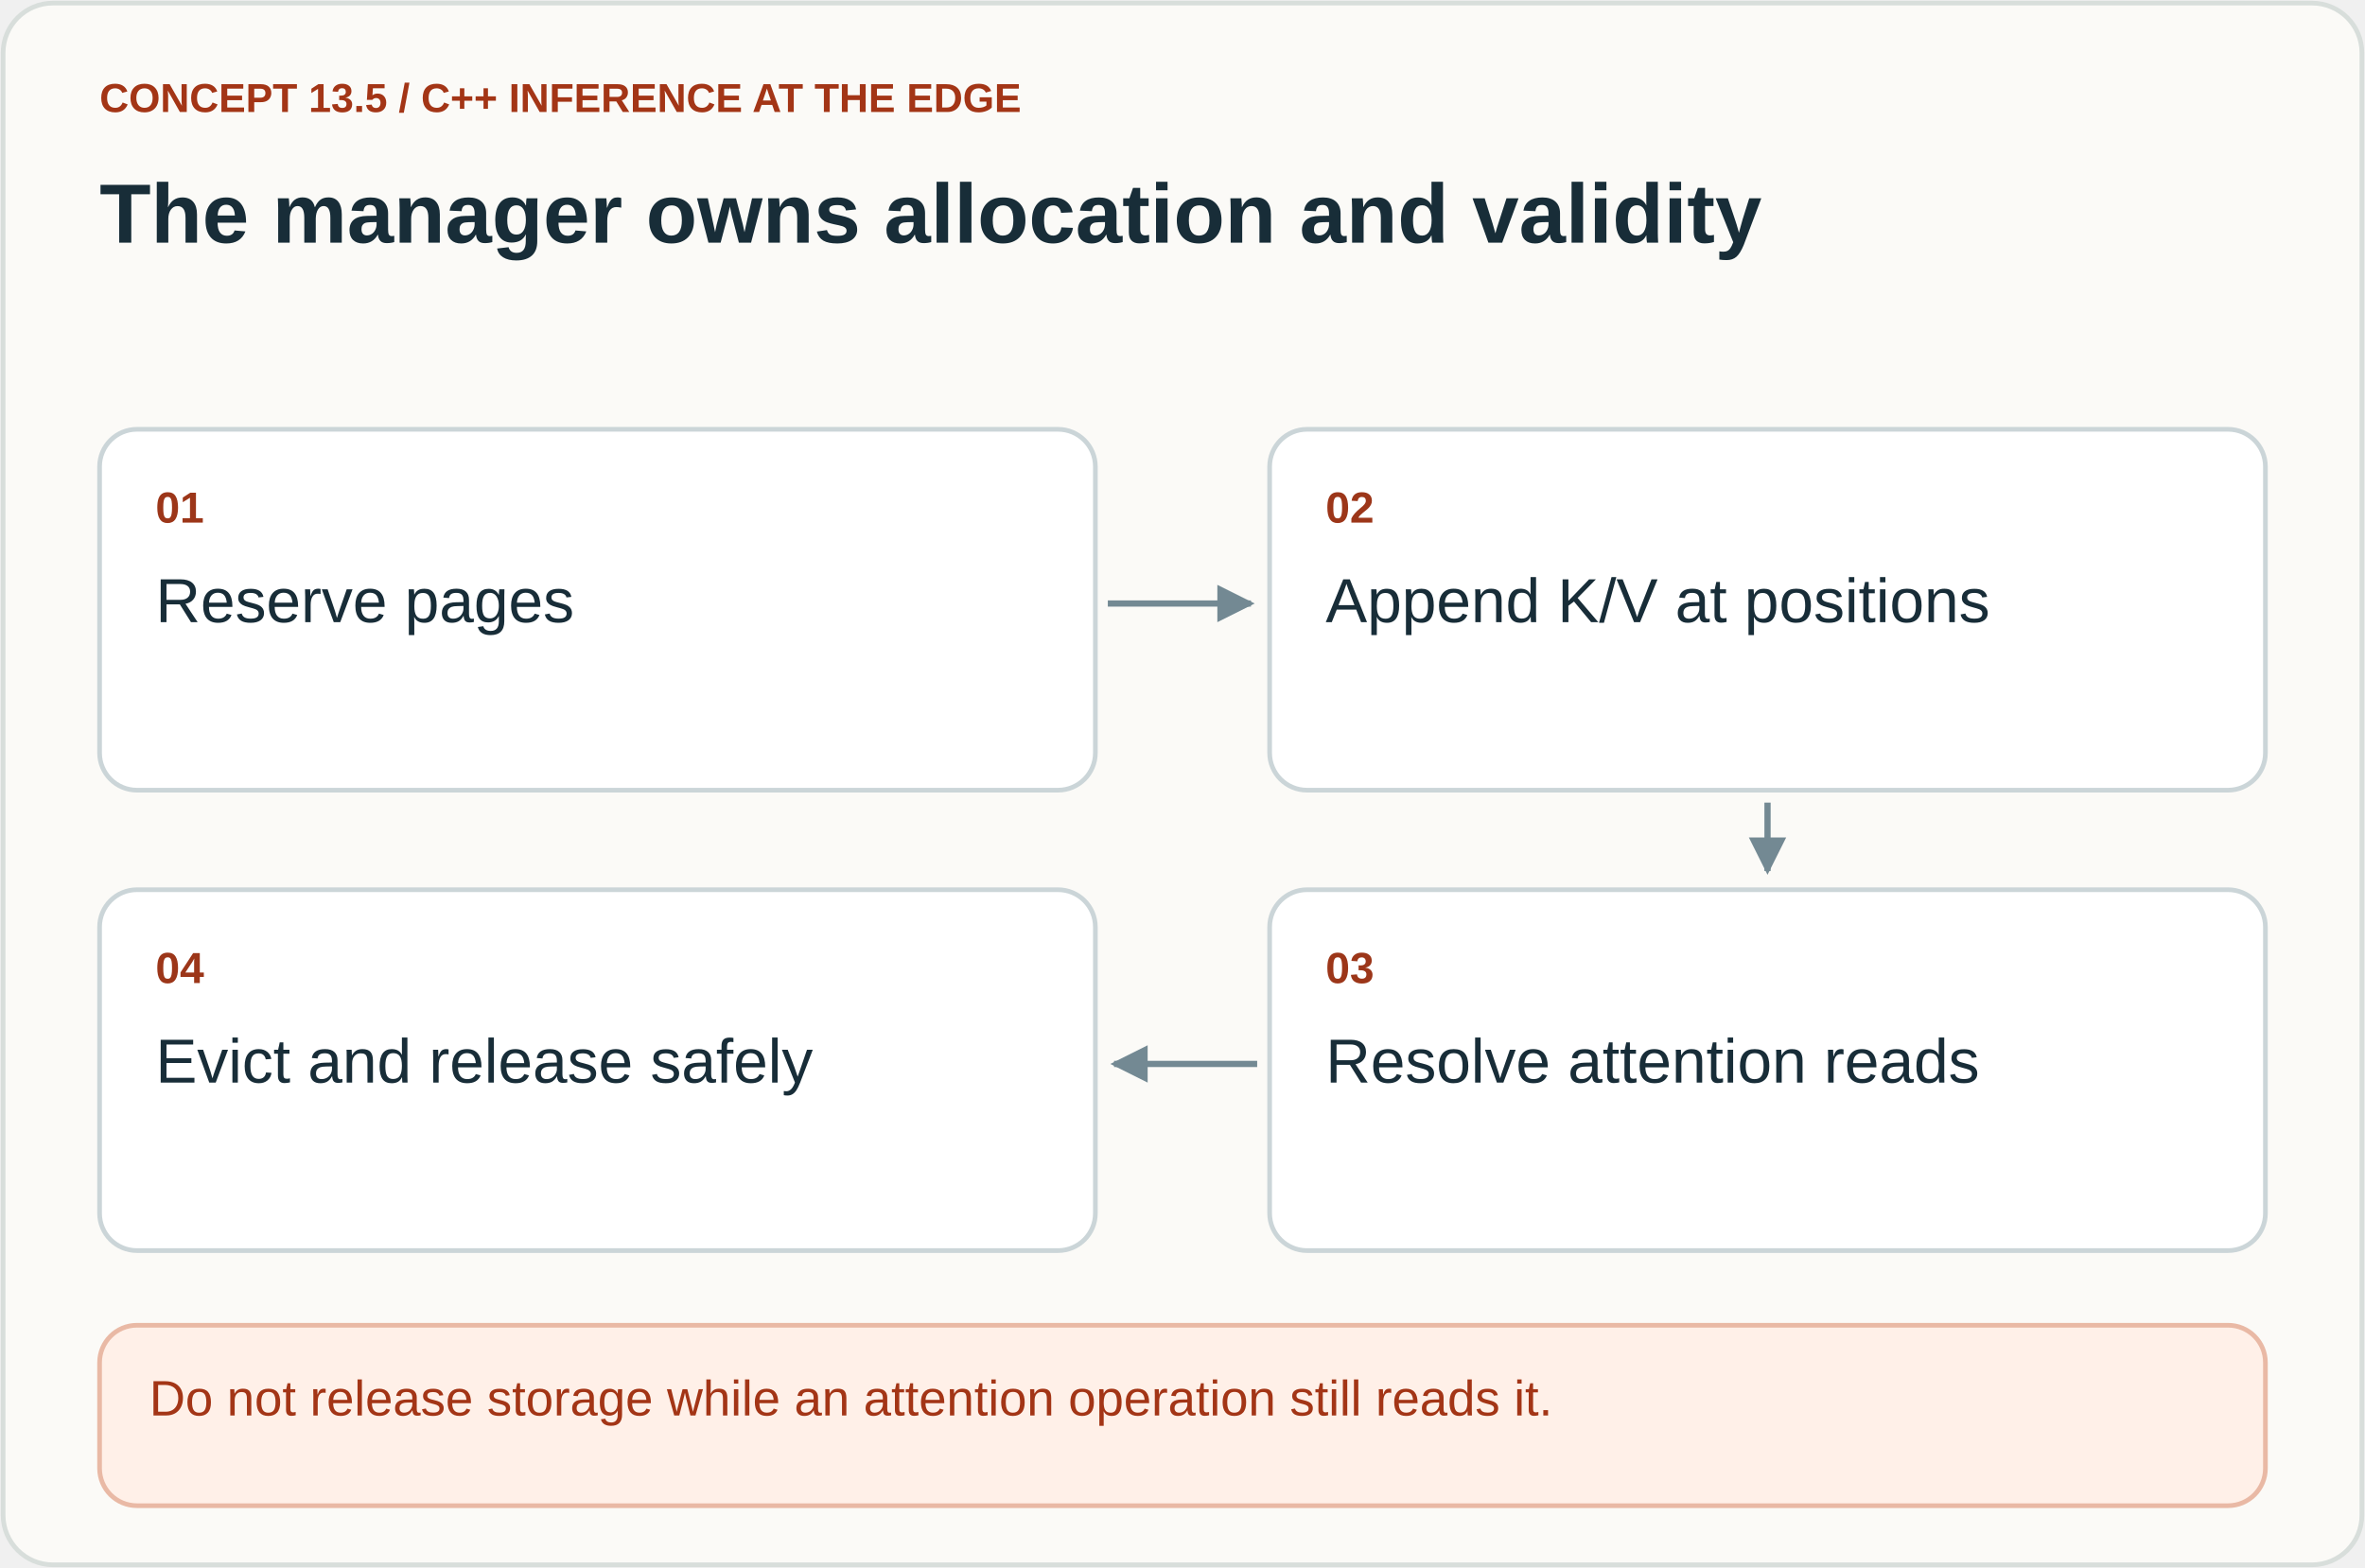
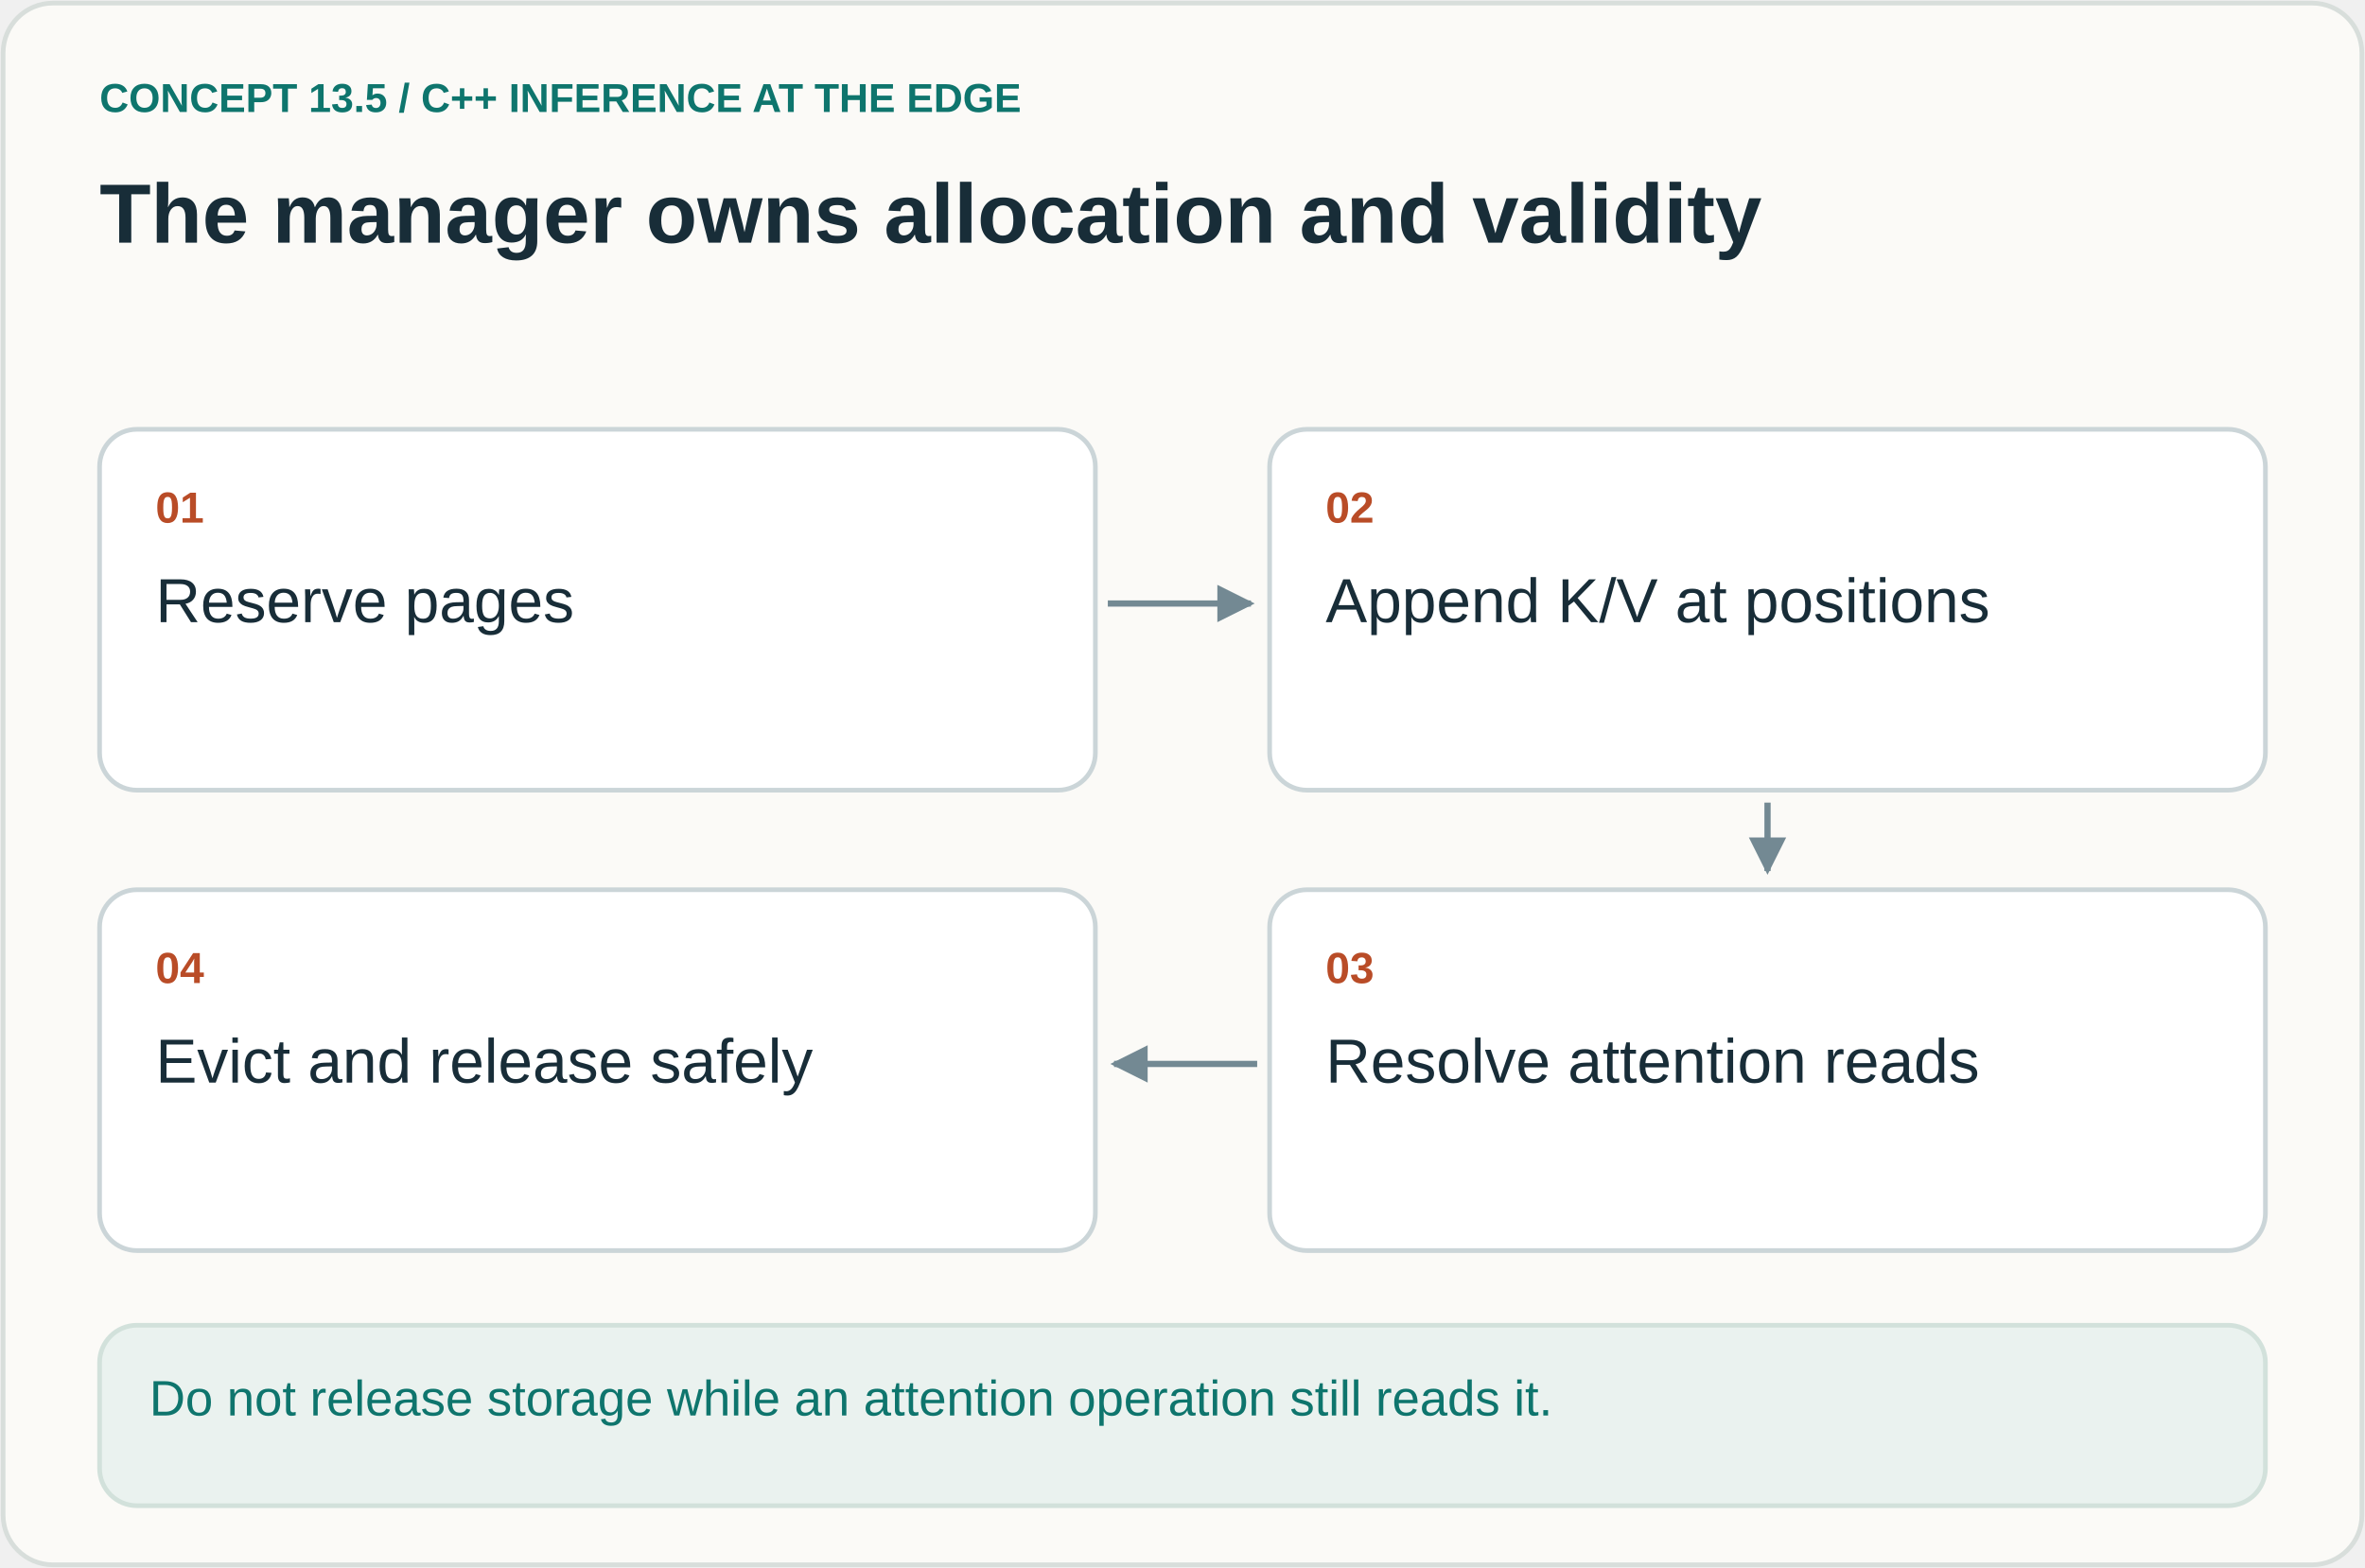
<svg xmlns="http://www.w3.org/2000/svg" width="760" height="504" viewBox="0 0 760 504" role="img" aria-labelledby="title desc">
  <defs>
    <marker id="arrow" viewBox="0 0 10 10" refX="9" refY="5" markerWidth="6" markerHeight="6" orient="auto-start-reverse">
      <path d="M0 0 L10 5 L0 10 Z" fill="#738993" />
    </marker>
  </defs>
  <g font-family="Arial, Helvetica, sans-serif">
    <rect x="1" y="1" width="758" height="502" rx="16" fill="#fbfaf7" stroke="#d8dedb" stroke-width="1.5" />
-     <text x="32" y="36" font-size="13" fill="#a33516" font-weight="700" text-anchor="start">CONCEPT 13.5  /  C++ INFERENCE AT THE EDGE</text>
+     <text x="32" y="36" font-size="13" fill="#0e756d" font-weight="700" text-anchor="start">CONCEPT 13.5  /  C++ INFERENCE AT THE EDGE</text>
    <text x="32" y="78" font-size="27" fill="#182d38" font-weight="600" text-anchor="start">The manager owns allocation and validity</text>
    <rect x="32" y="138" width="320" height="116" rx="12" fill="#fff" stroke="#cbd5d8" stroke-width="1.5" />
-     <text x="50" y="168" font-size="14" fill="#9c3619" font-weight="700" text-anchor="start">01</text>
+     <text x="50" y="168" font-size="14" fill="#b94c27" font-weight="700" text-anchor="start">01</text>
    <text x="50" y="200" font-size="20" fill="#182d38" font-weight="500" text-anchor="start">Reserve pages</text>
    <rect x="408" y="138" width="320" height="116" rx="12" fill="#fff" stroke="#cbd5d8" stroke-width="1.5" />
-     <text x="426" y="168" font-size="14" fill="#9c3619" font-weight="700" text-anchor="start">02</text>
+     <text x="426" y="168" font-size="14" fill="#b94c27" font-weight="700" text-anchor="start">02</text>
    <text x="426" y="200" font-size="20" fill="#182d38" font-weight="500" text-anchor="start">Append K/V at positions</text>
    <rect x="408" y="286" width="320" height="116" rx="12" fill="#fff" stroke="#cbd5d8" stroke-width="1.5" />
-     <text x="426" y="316" font-size="14" fill="#9c3619" font-weight="700" text-anchor="start">03</text>
+     <text x="426" y="316" font-size="14" fill="#b94c27" font-weight="700" text-anchor="start">03</text>
    <text x="426" y="348" font-size="20" fill="#182d38" font-weight="500" text-anchor="start">Resolve attention reads</text>
    <rect x="32" y="286" width="320" height="116" rx="12" fill="#fff" stroke="#cbd5d8" stroke-width="1.5" />
-     <text x="50" y="316" font-size="14" fill="#9c3619" font-weight="700" text-anchor="start">04</text>
+     <text x="50" y="316" font-size="14" fill="#b94c27" font-weight="700" text-anchor="start">04</text>
    <text x="50" y="348" font-size="20" fill="#182d38" font-weight="500" text-anchor="start">Evict and release safely</text>
    <path d="M356 194 L402 194" fill="none" stroke="#738993" stroke-width="2" marker-end="url(#arrow)" />
    <path d="M568 258 L568 280" fill="none" stroke="#738993" stroke-width="2" marker-end="url(#arrow)" />
    <path d="M404 342 L358 342" fill="none" stroke="#738993" stroke-width="2" marker-end="url(#arrow)" />
-     <rect x="32" y="426" width="696" height="58" rx="12" fill="#fff0e8" stroke="#e9b9a5" stroke-width="1.5" />
-     <text x="48" y="455" font-size="16" fill="#a33516" font-weight="400" text-anchor="start">Do not release storage while an attention operation still reads it.</text>
+     <rect x="32" y="426" width="696" height="58" rx="12" fill="#eaf2ef" stroke="#d2e1db" stroke-width="1.5" />
+     <text x="48" y="455" font-size="16" fill="#0e756d" font-weight="400" text-anchor="start">Do not release storage while an attention operation still reads it.</text>
  </g>
</svg>
